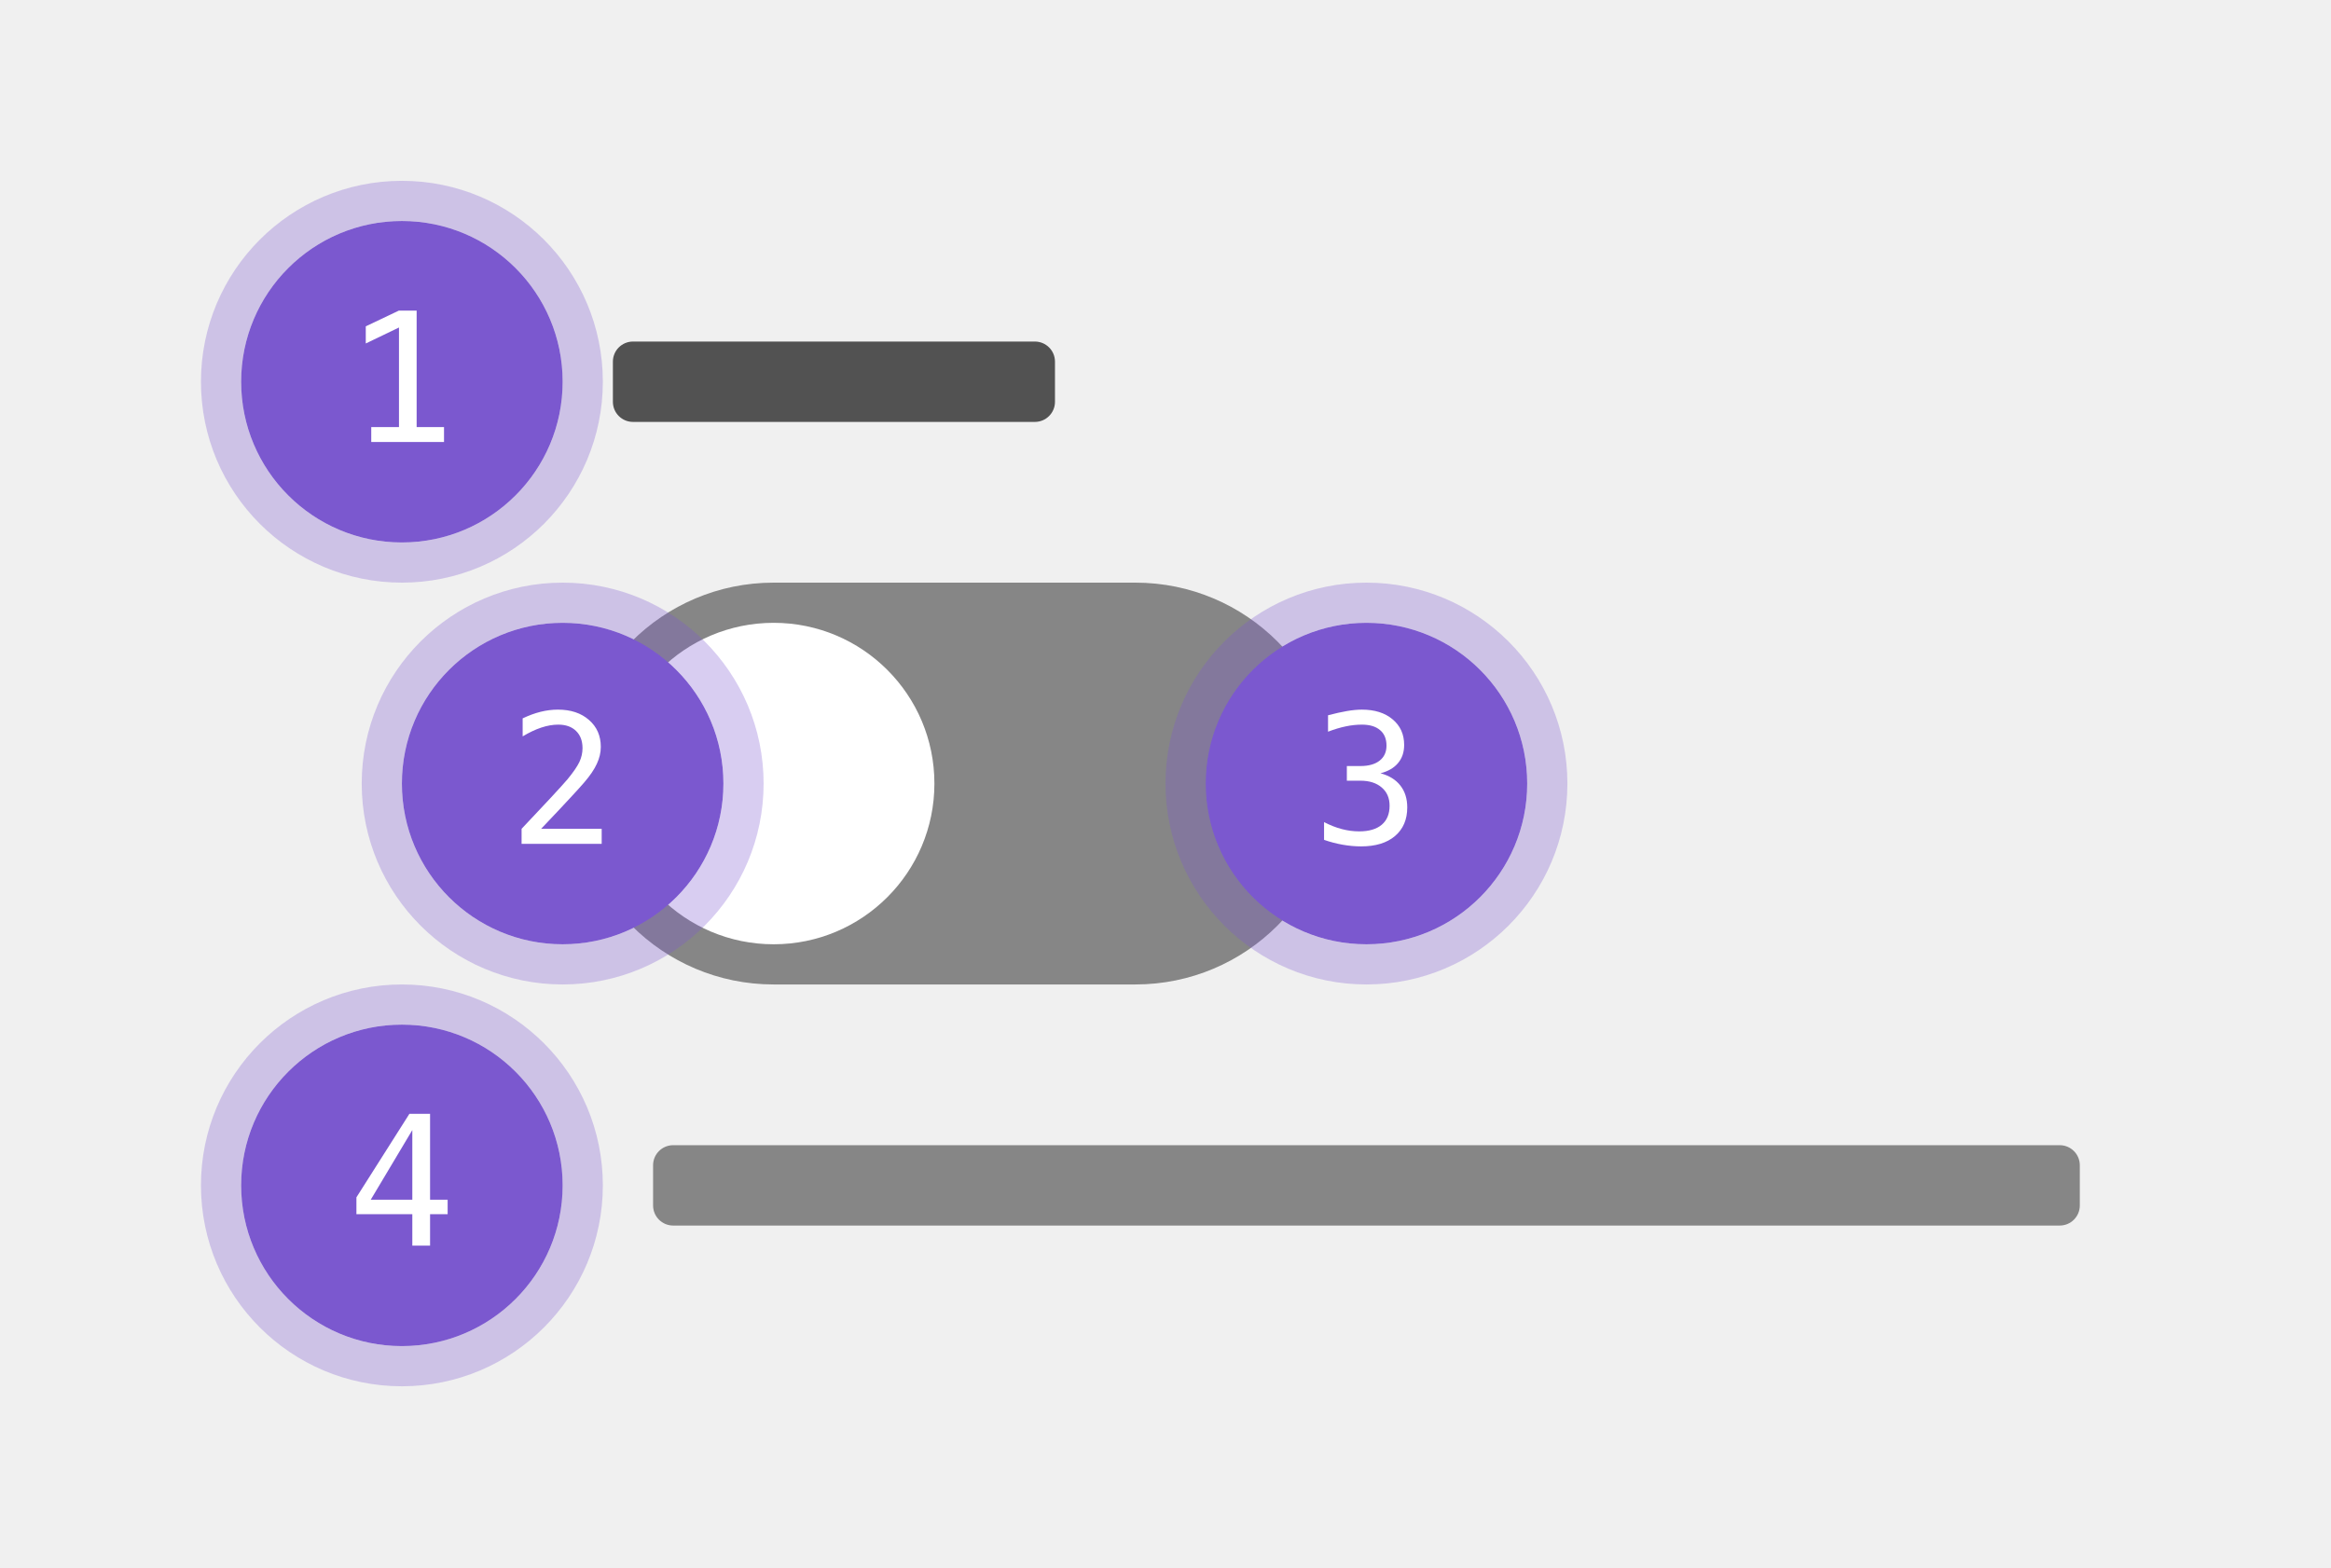
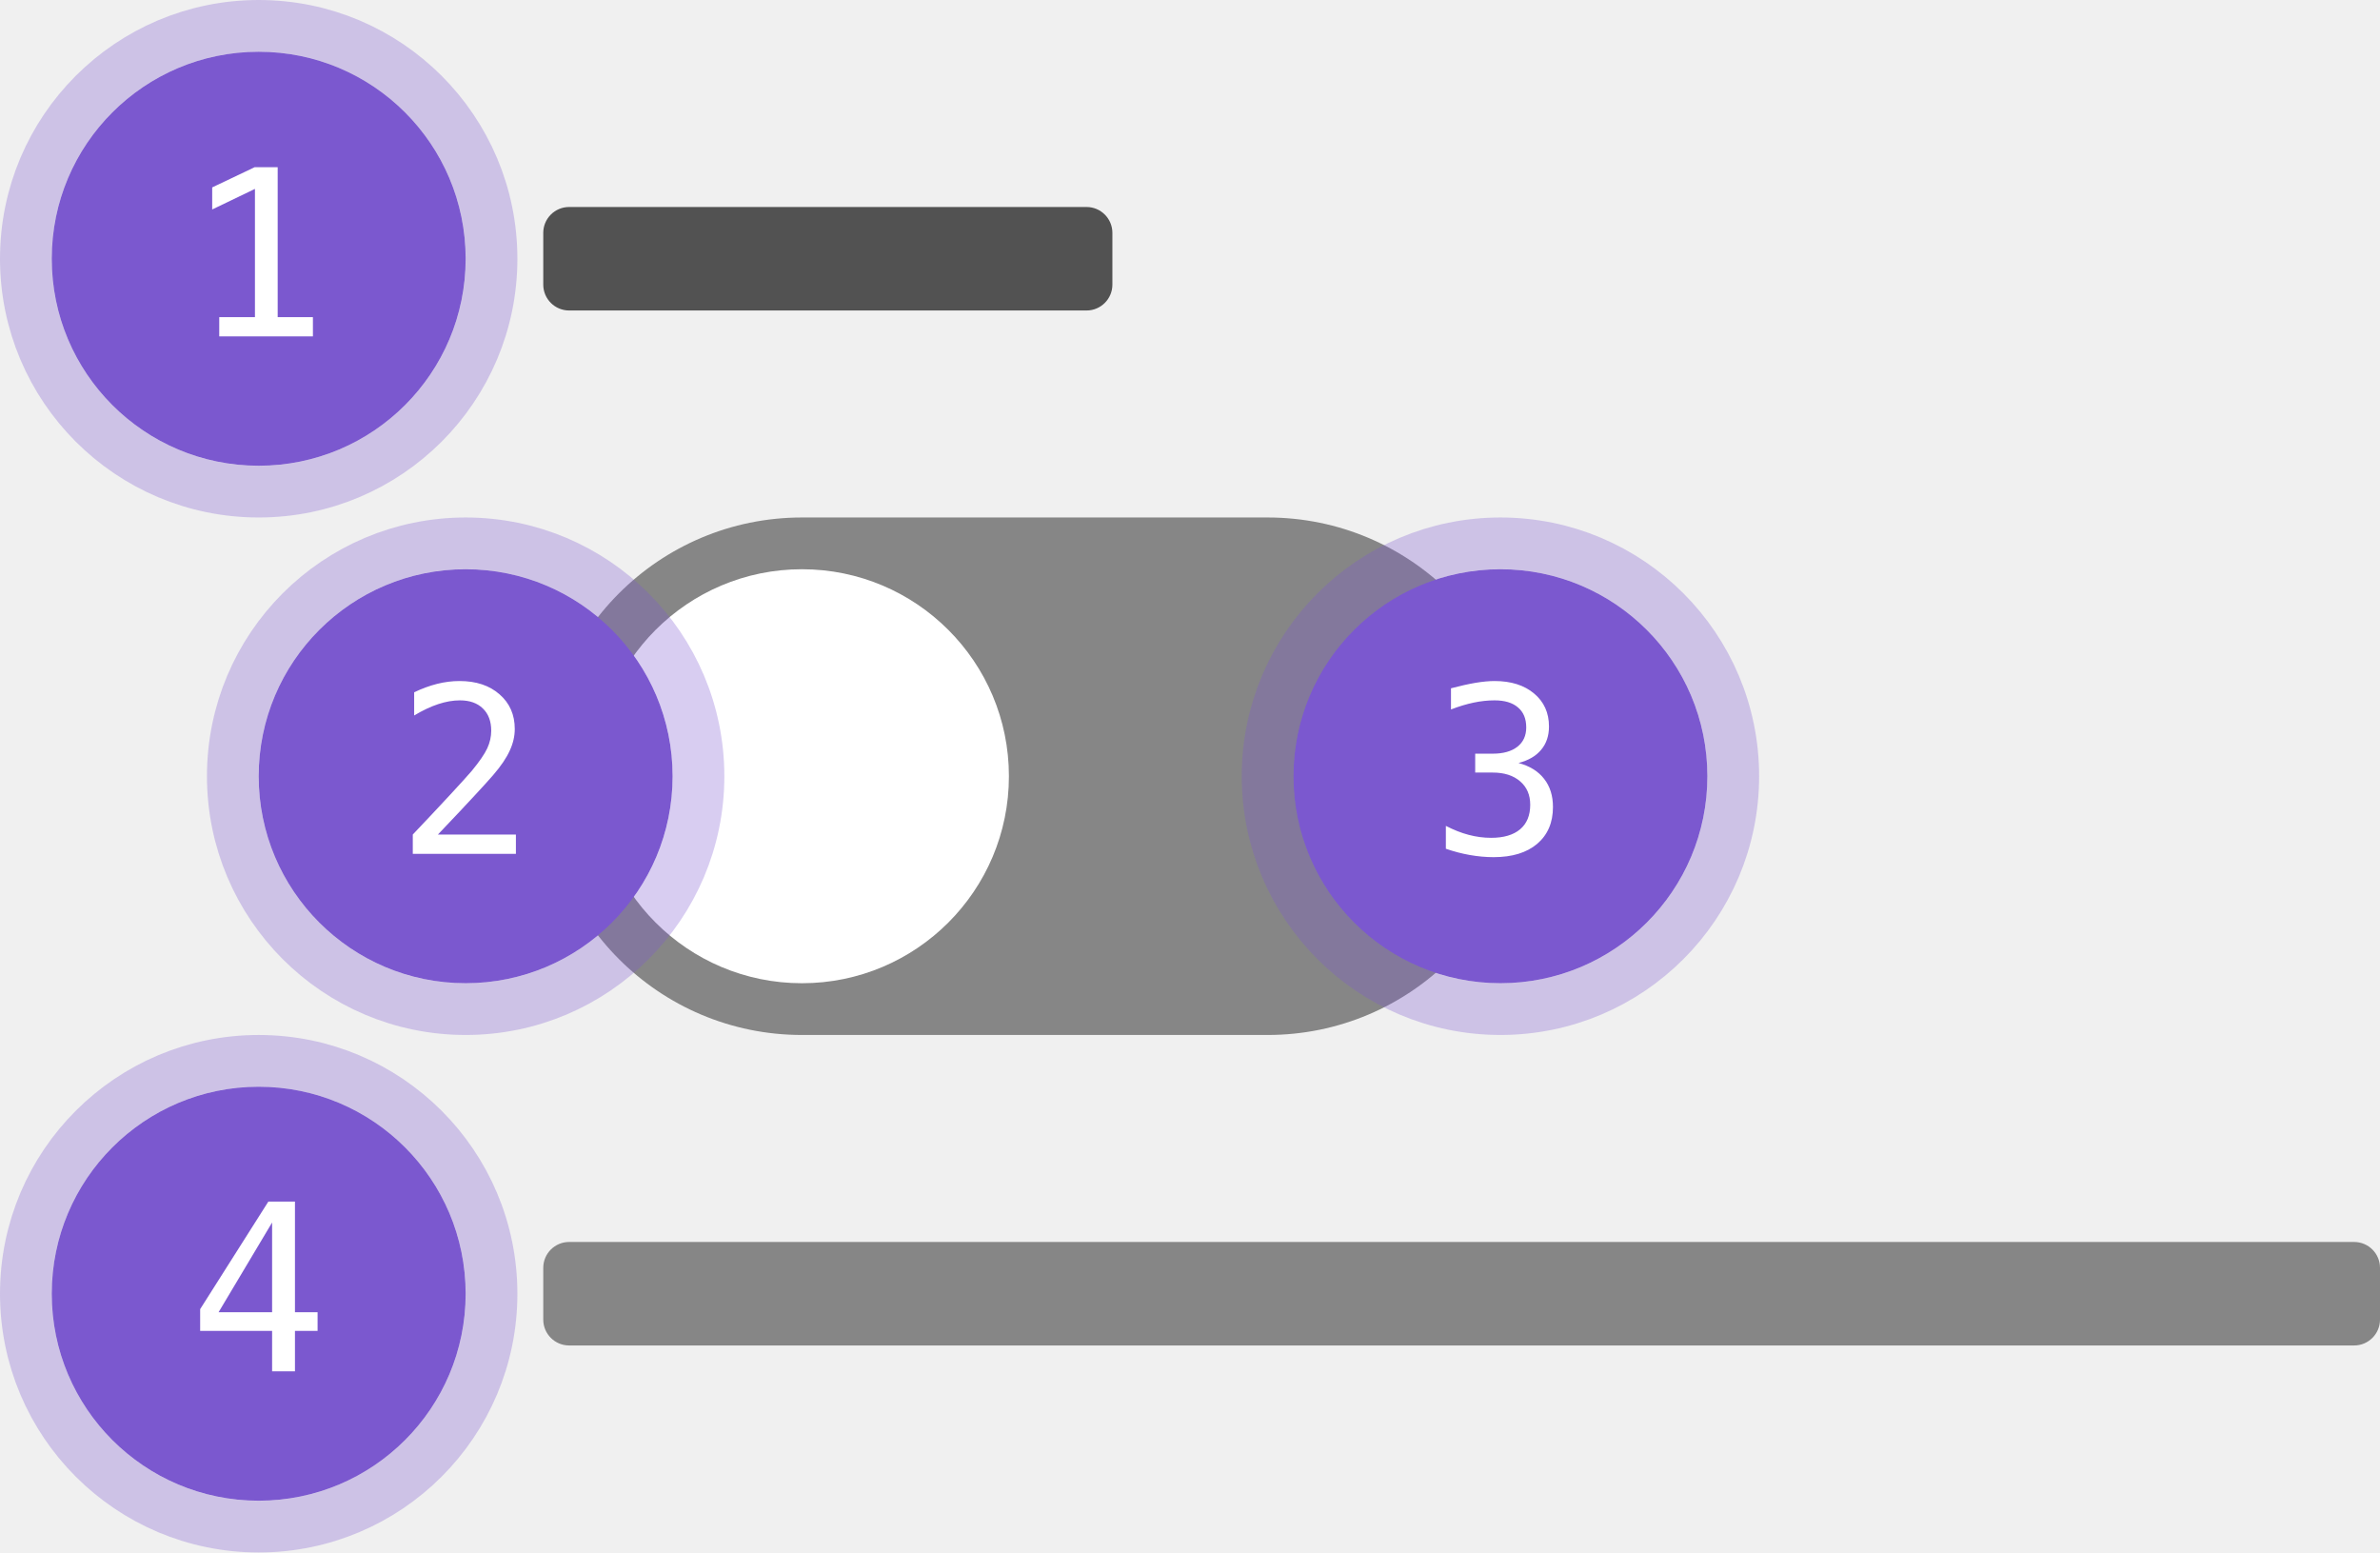
- <svg xmlns="http://www.w3.org/2000/svg" width="232" height="156" viewBox="0 0 232 156" fill="none">
-   <rect x="57" y="58" width="76" height="40" rx="20" fill="#868686" />
-   <rect x="61" y="62" width="32" height="32" rx="16" fill="white" />
-   <rect x="61" y="34" width="44" height="8" rx="2" fill="#525252" />
-   <rect x="65" y="114" width="142" height="8" rx="2" fill="#868686" />
-   <circle cx="56" cy="78" r="16" fill="#7B58CF" />
-   <circle cx="56" cy="78" r="18" stroke="#7B58CF" stroke-opacity="0.3" stroke-width="4" />
-   <path d="M53.855 82.506H59.885V84H51.913V82.506C53.009 81.352 53.967 80.332 54.787 79.447C55.607 78.562 56.173 77.939 56.483 77.575C57.069 76.86 57.465 76.283 57.67 75.844C57.875 75.398 57.977 74.944 57.977 74.481C57.977 73.749 57.761 73.175 57.327 72.759C56.899 72.343 56.31 72.135 55.56 72.135C55.027 72.135 54.468 72.231 53.882 72.425C53.296 72.618 52.675 72.911 52.019 73.304V71.511C52.622 71.224 53.214 71.007 53.794 70.86C54.38 70.714 54.957 70.641 55.525 70.641C56.809 70.641 57.84 70.983 58.619 71.669C59.404 72.349 59.797 73.242 59.797 74.35C59.797 74.912 59.665 75.475 59.401 76.037C59.144 76.6 58.722 77.221 58.136 77.9C57.808 78.281 57.33 78.809 56.703 79.482C56.082 80.156 55.133 81.164 53.855 82.506Z" fill="white" />
-   <circle cx="136" cy="78" r="16" fill="#7B58CF" />
-   <circle cx="136" cy="78" r="18" stroke="#7B58CF" stroke-opacity="0.3" stroke-width="4" />
-   <path d="M137.397 76.978C138.259 77.206 138.918 77.613 139.375 78.199C139.832 78.779 140.061 79.506 140.061 80.379C140.061 81.586 139.653 82.535 138.839 83.227C138.03 83.912 136.908 84.255 135.473 84.255C134.869 84.255 134.254 84.199 133.627 84.088C133 83.977 132.385 83.815 131.781 83.605V81.838C132.379 82.148 132.968 82.38 133.548 82.532C134.128 82.685 134.705 82.761 135.279 82.761C136.252 82.761 136.999 82.541 137.521 82.102C138.042 81.662 138.303 81.029 138.303 80.203C138.303 79.441 138.042 78.838 137.521 78.393C136.999 77.941 136.293 77.716 135.402 77.716H134.049V76.257H135.402C136.217 76.257 136.853 76.078 137.31 75.721C137.767 75.363 137.995 74.865 137.995 74.227C137.995 73.553 137.781 73.037 137.354 72.68C136.932 72.316 136.328 72.135 135.543 72.135C135.021 72.135 134.482 72.193 133.926 72.311C133.369 72.428 132.786 72.603 132.177 72.838V71.203C132.886 71.016 133.516 70.875 134.066 70.781C134.623 70.688 135.115 70.641 135.543 70.641C136.82 70.641 137.84 70.963 138.602 71.607C139.369 72.246 139.753 73.096 139.753 74.156C139.753 74.877 139.551 75.478 139.146 75.958C138.748 76.439 138.165 76.778 137.397 76.978Z" fill="white" />
-   <circle cx="40" cy="118" r="16" fill="#7B58CF" />
-   <circle cx="40" cy="118" r="18" stroke="#7B58CF" stroke-opacity="0.3" stroke-width="4" />
-   <path d="M41.037 112.495L36.898 119.43H41.037V112.495ZM40.747 110.878H42.804V119.43H44.553V120.871H42.804V124H41.037V120.871H35.474V119.192L40.747 110.878Z" fill="white" />
-   <circle cx="40" cy="38" r="16" fill="#7B58CF" />
-   <circle cx="40" cy="38" r="18" stroke="#7B58CF" stroke-opacity="0.3" stroke-width="4" />
-   <path d="M36.95 42.515H39.71V32.601L36.405 34.191V32.486L39.692 30.922H41.468V42.515H44.192V44H36.95V42.515Z" fill="white" />
+ <svg xmlns="http://www.w3.org/2000/svg" width="184" height="120" viewBox="0 0 184 120" fill="none">
+   <rect x="42" y="40" width="76" height="40" rx="20" fill="#868686" />
+   <rect x="46" y="44" width="32" height="32" rx="16" fill="white" />
+   <rect x="42" y="16" width="44" height="8" rx="2" fill="#525252" />
+   <rect x="42" y="96" width="142" height="8" rx="2" fill="#868686" />
+   <circle cx="20" cy="100" r="16" fill="#7B58CF" />
+   <circle cx="20" cy="100" r="18" stroke="#7B58CF" stroke-opacity="0.3" stroke-width="4" />
+   <path d="M21.037 94.495L16.898 101.43H21.037V94.495ZM20.747 92.878H22.804V101.43H24.553V102.871H22.804V106H21.037V102.871H15.474V101.192L20.747 92.878Z" fill="white" />
+   <circle cx="116" cy="60" r="16" fill="#7B58CF" />
+   <circle cx="116" cy="60" r="18" stroke="#7B58CF" stroke-opacity="0.3" stroke-width="4" />
+   <path d="M117.397 58.977C118.259 59.206 118.918 59.613 119.375 60.199C119.832 60.779 120.061 61.506 120.061 62.379C120.061 63.586 119.653 64.535 118.839 65.227C118.03 65.912 116.908 66.255 115.473 66.255C114.869 66.255 114.254 66.199 113.627 66.088C113 65.977 112.385 65.815 111.781 65.605V63.838C112.379 64.148 112.968 64.38 113.548 64.532C114.128 64.685 114.705 64.761 115.279 64.761C116.252 64.761 116.999 64.541 117.521 64.102C118.042 63.662 118.303 63.029 118.303 62.203C118.303 61.441 118.042 60.838 117.521 60.393C116.999 59.941 116.293 59.716 115.402 59.716H114.049V58.257H115.402C116.217 58.257 116.853 58.078 117.31 57.721C117.767 57.363 117.995 56.865 117.995 56.227C117.995 55.553 117.781 55.037 117.354 54.68C116.932 54.316 116.328 54.135 115.543 54.135C115.021 54.135 114.482 54.193 113.926 54.31C113.369 54.428 112.786 54.603 112.177 54.838V53.203C112.886 53.016 113.516 52.875 114.066 52.781C114.623 52.688 115.115 52.641 115.543 52.641C116.82 52.641 117.84 52.963 118.602 53.607C119.369 54.246 119.753 55.096 119.753 56.156C119.753 56.877 119.551 57.477 119.146 57.958C118.748 58.438 118.165 58.778 117.397 58.977Z" fill="white" />
+   <circle cx="36" cy="60" r="16" fill="#7B58CF" />
+   <circle cx="36" cy="60" r="18" stroke="#7B58CF" stroke-opacity="0.3" stroke-width="4" />
+   <path d="M33.855 64.506H39.885V66H31.913V64.506C33.009 63.352 33.967 62.332 34.787 61.447C35.607 60.562 36.173 59.938 36.483 59.575C37.069 58.86 37.465 58.283 37.67 57.844C37.875 57.398 37.977 56.944 37.977 56.481C37.977 55.749 37.761 55.175 37.327 54.759C36.899 54.343 36.31 54.135 35.56 54.135C35.027 54.135 34.468 54.231 33.882 54.425C33.296 54.618 32.675 54.911 32.019 55.304V53.511C32.622 53.224 33.214 53.007 33.794 52.86C34.38 52.714 34.957 52.641 35.525 52.641C36.809 52.641 37.84 52.983 38.619 53.669C39.404 54.349 39.797 55.242 39.797 56.35C39.797 56.912 39.665 57.475 39.401 58.037C39.144 58.6 38.722 59.221 38.136 59.9C37.808 60.281 37.33 60.809 36.703 61.482C36.082 62.156 35.133 63.164 33.855 64.506Z" fill="white" />
+   <circle cx="20" cy="20" r="16" fill="#7B58CF" />
+   <circle cx="20" cy="20" r="18" stroke="#7B58CF" stroke-opacity="0.3" stroke-width="4" />
+   <path d="M16.95 24.515H19.71V14.601L16.405 16.191V14.486L19.692 12.922H21.468V24.515H24.192V26H16.95V24.515Z" fill="white" />
</svg>
